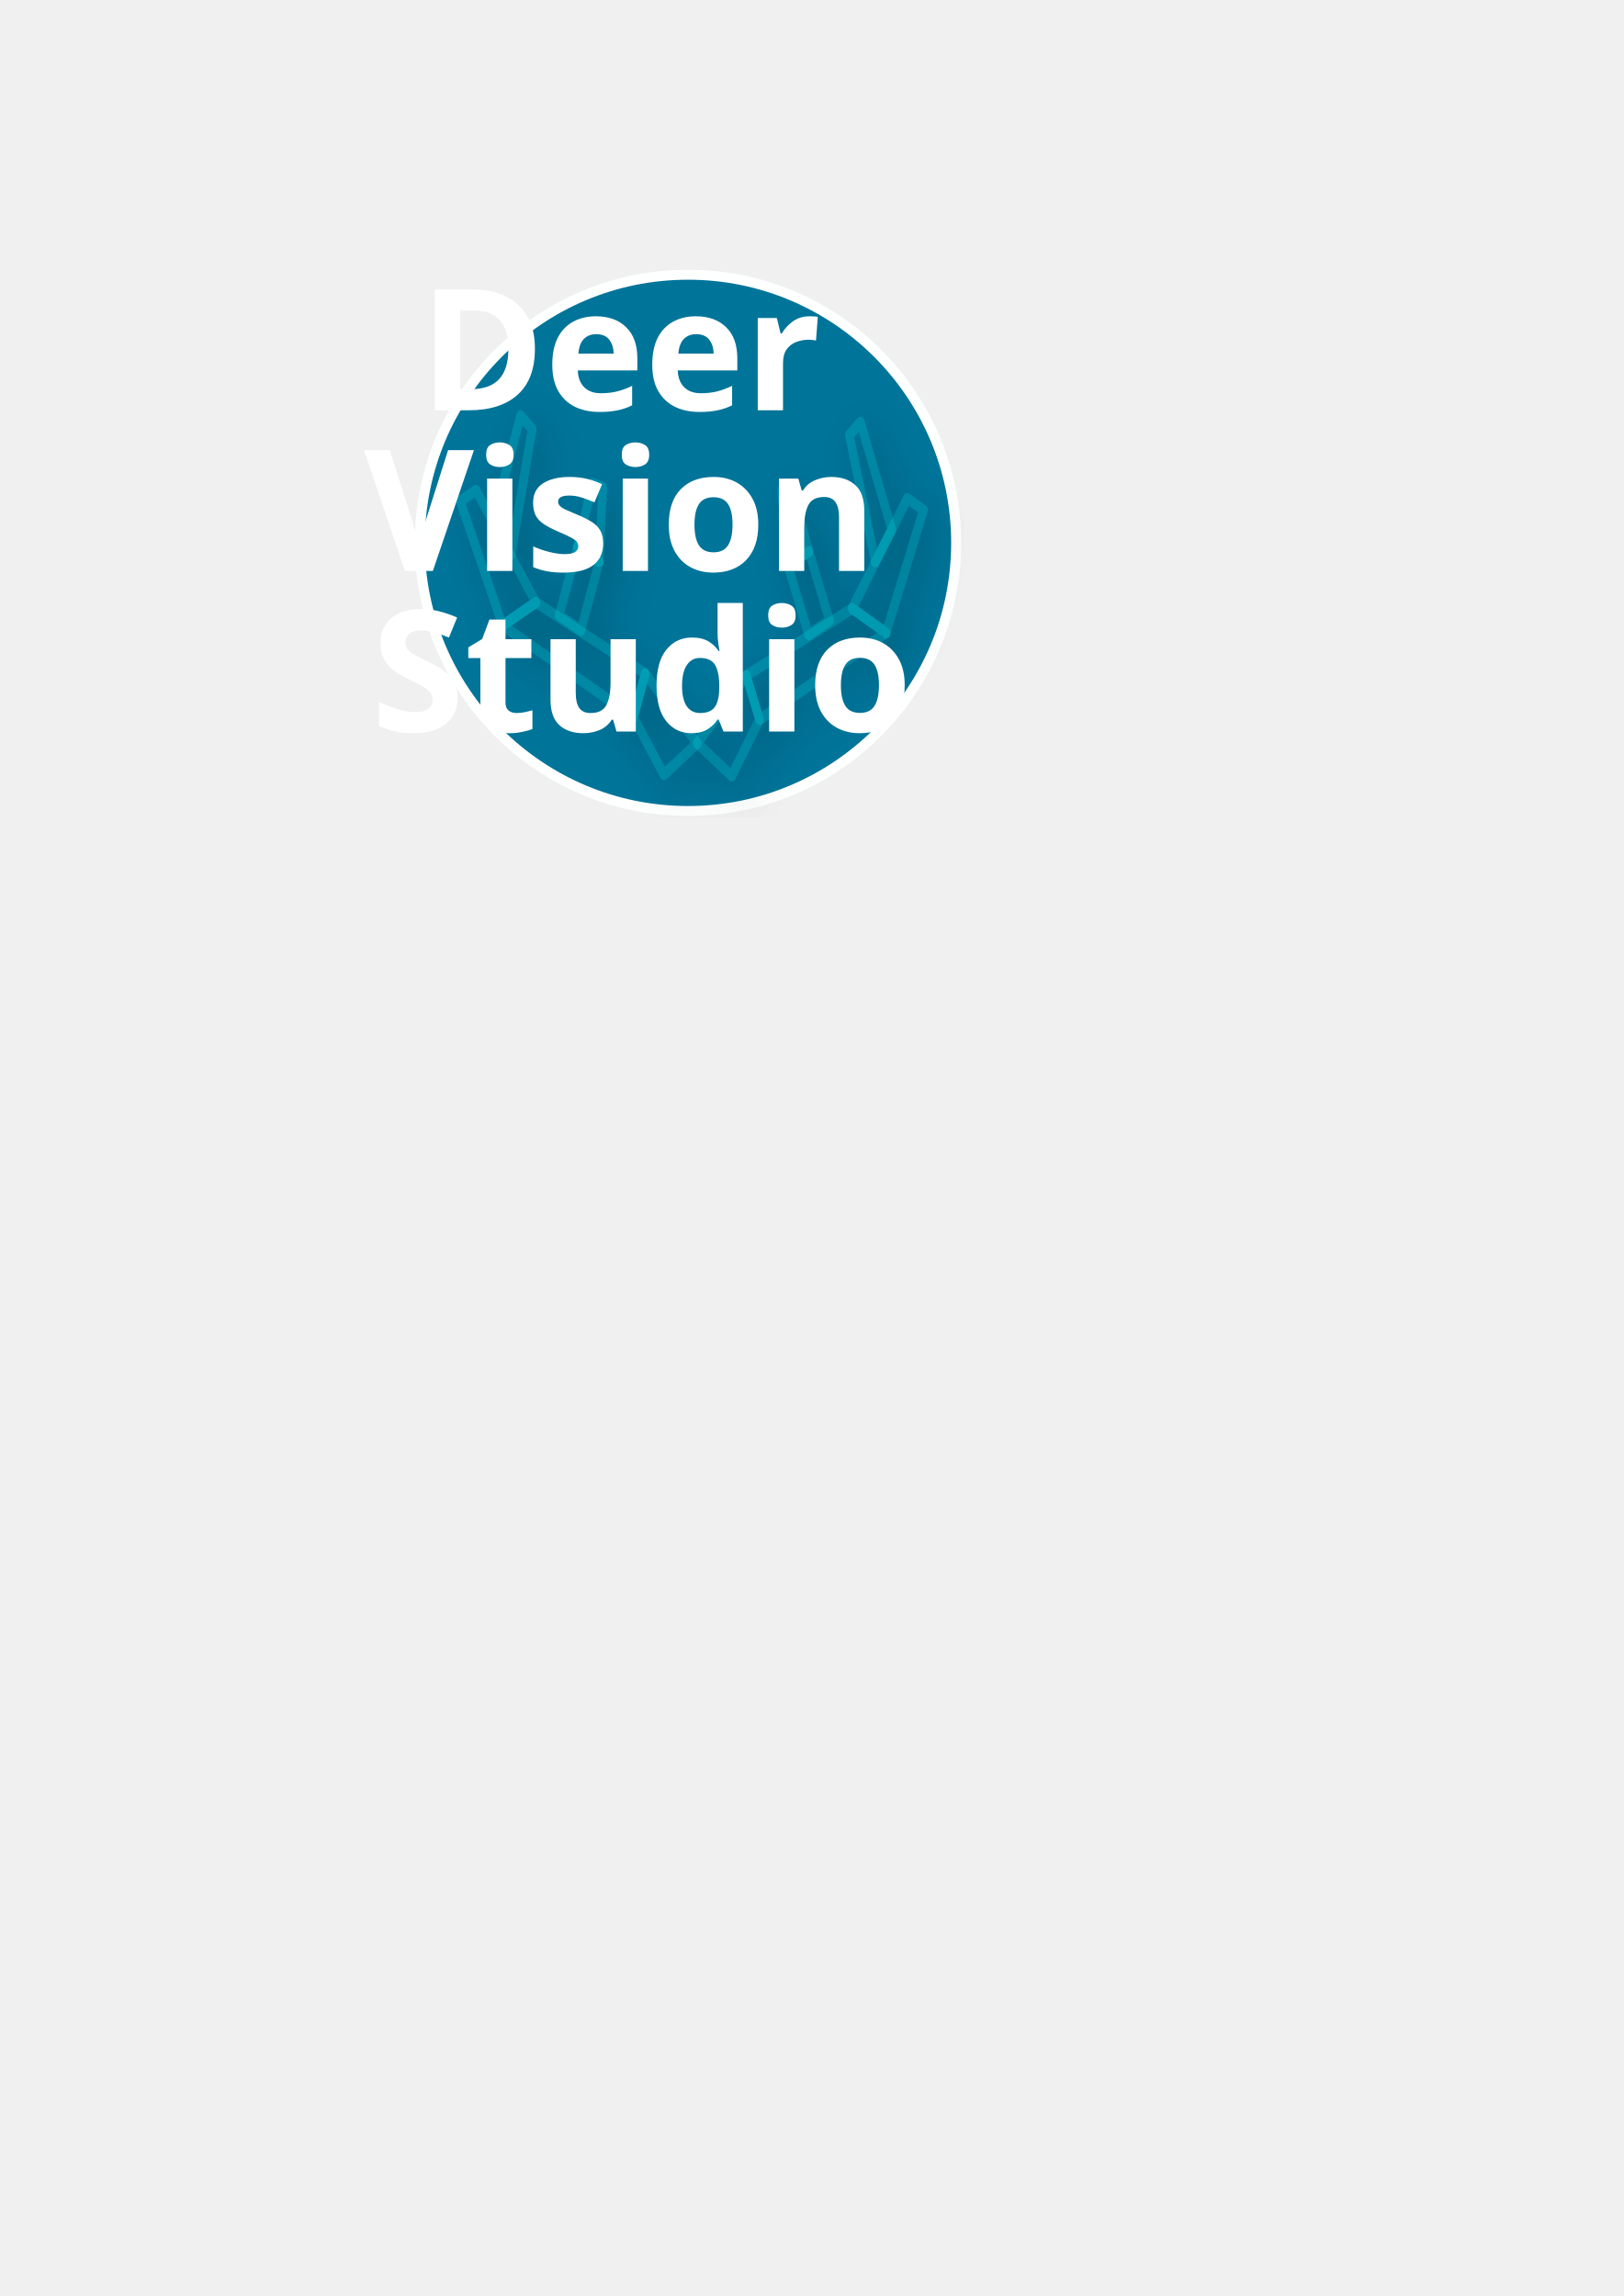
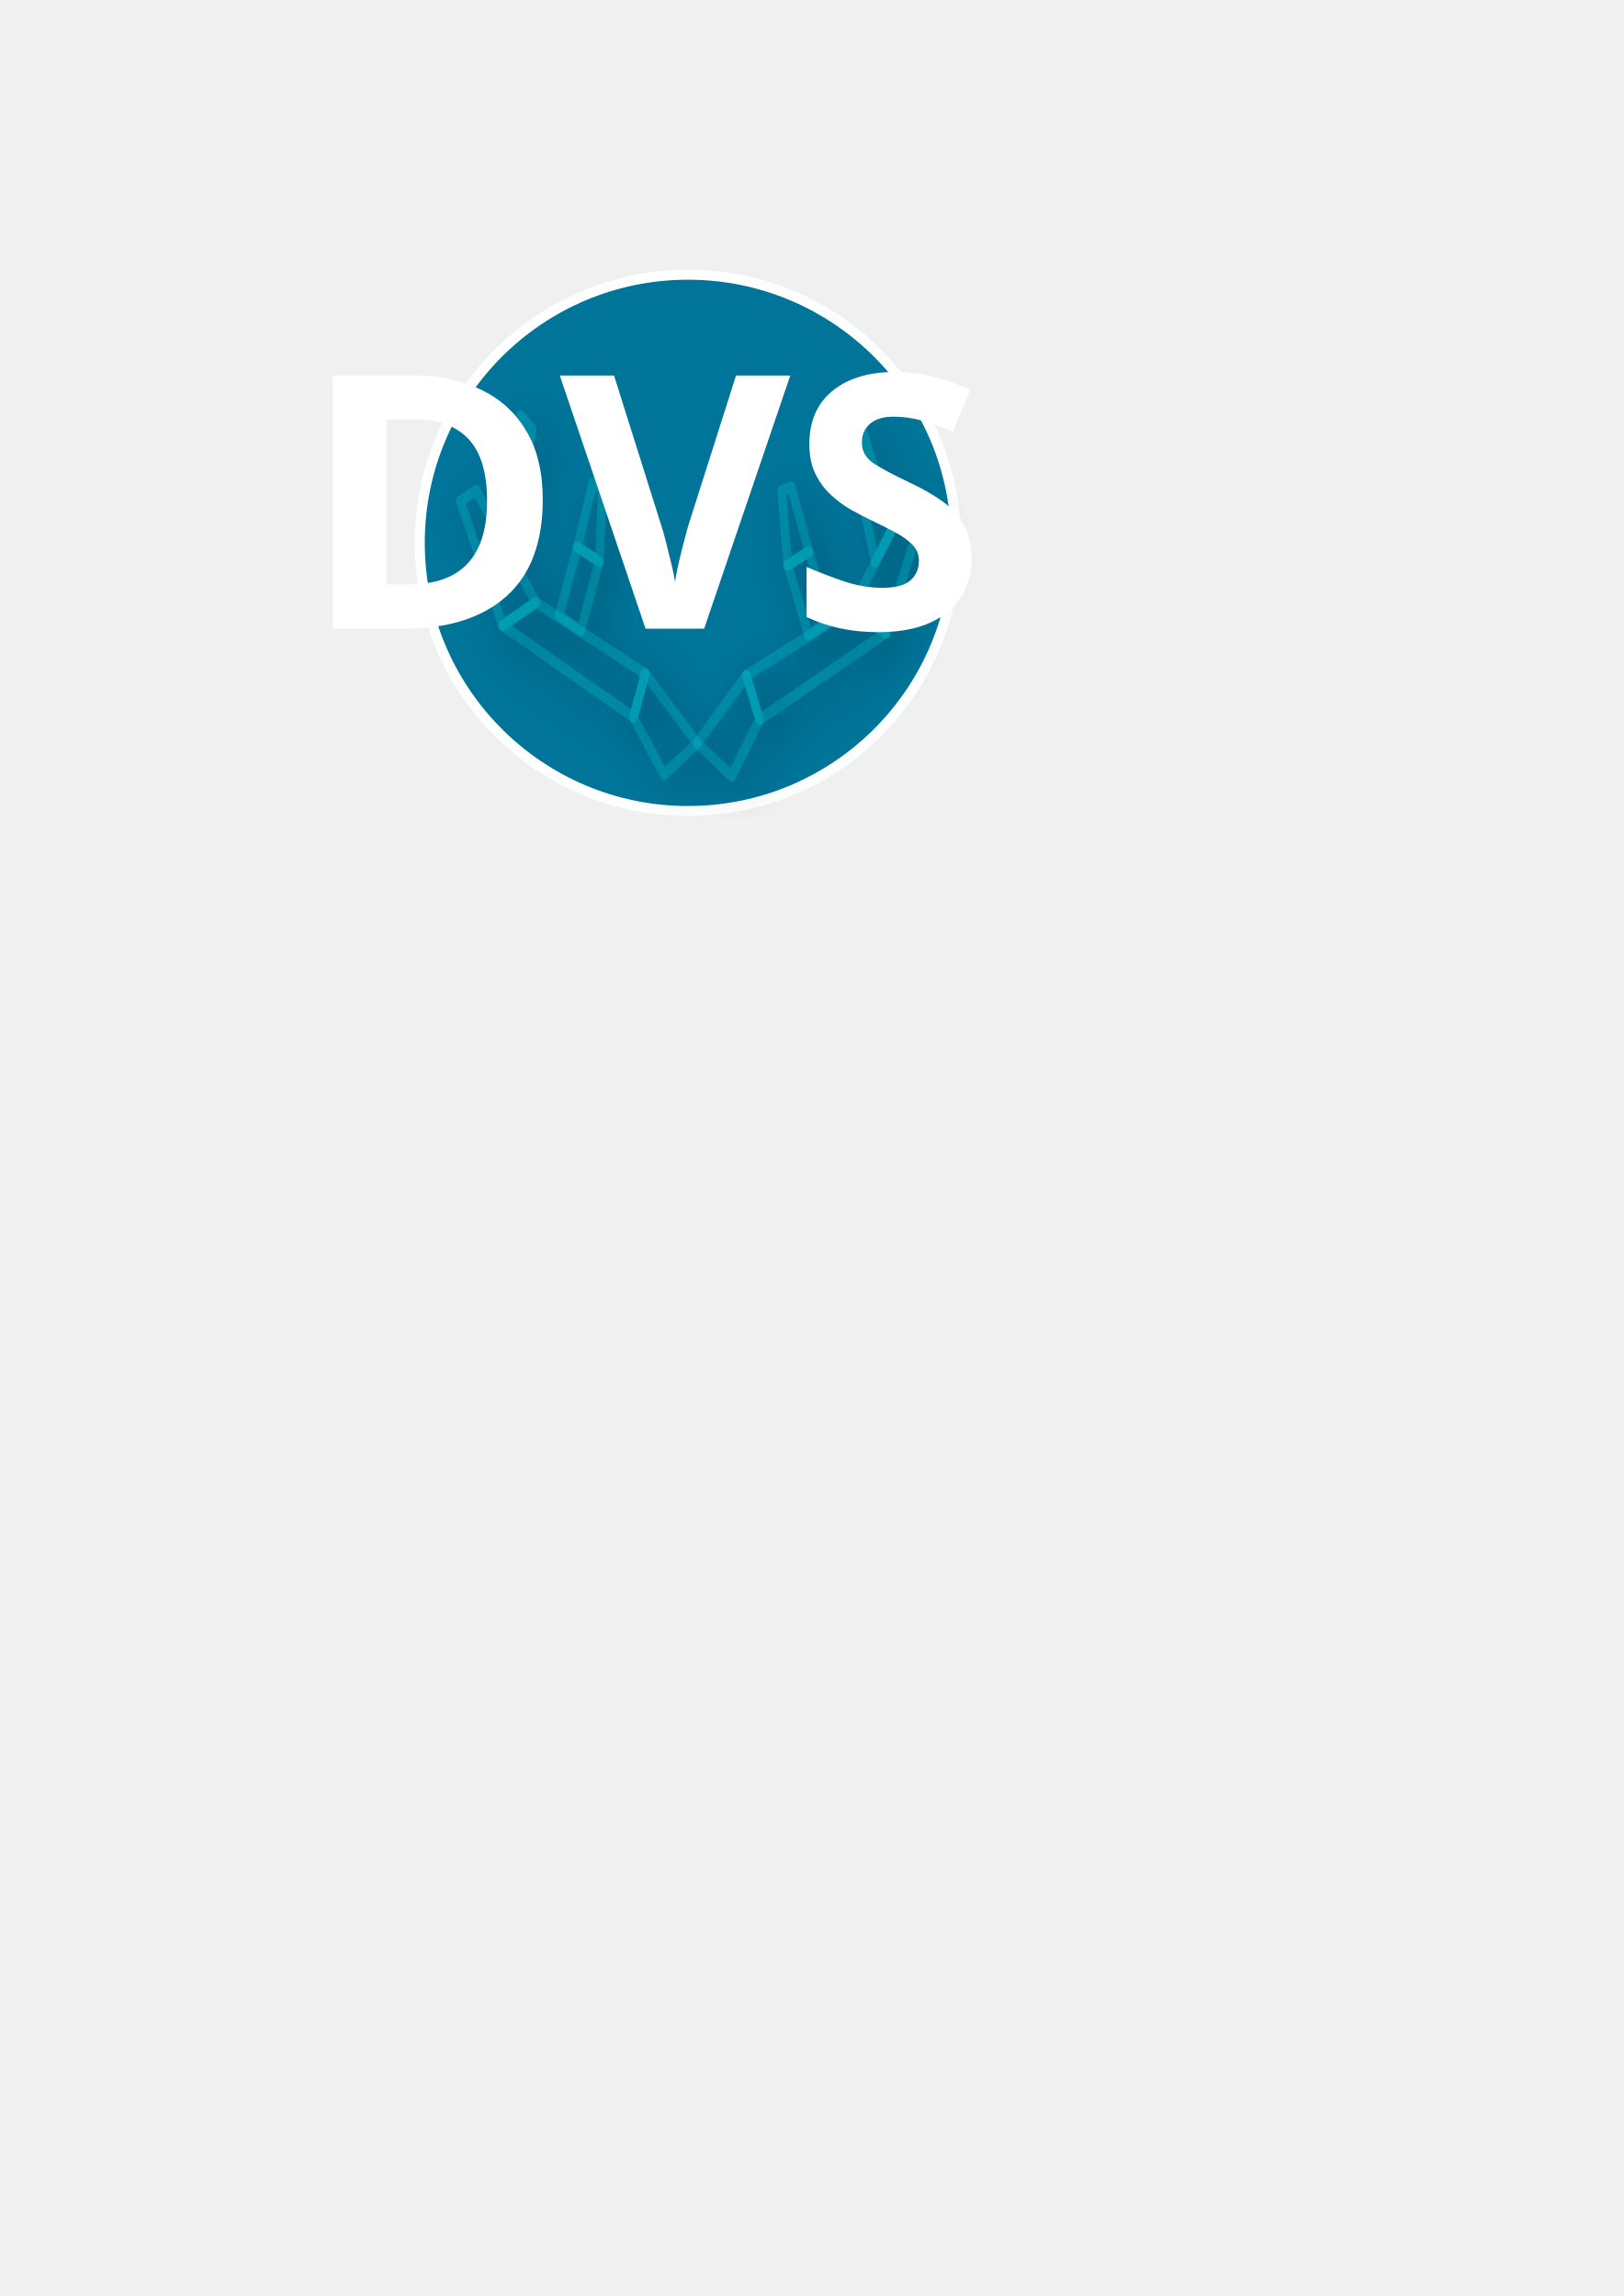
<svg xmlns="http://www.w3.org/2000/svg" xmlns:ns1="http://www.openswatchbook.org/uri/2009/osb" width="210mm" height="297mm" viewBox="0 0 210 297" version="1.1" id="svg8">
  <defs id="defs2">
    <marker style="overflow:visible" id="marker1280" refX="0.0" refY="0.0" orient="auto">
      <path transform="scale(0.2) translate(6,0)" style="fill-rule:evenodd;stroke:#ffffff;stroke-width:1pt;stroke-opacity:1;fill:#007499;fill-opacity:1" d="M 0.0,0.0 L 5.0,-5.0 L -12.5,0.0 L 5.0,5.0 L 0.0,0.0 z " id="path1278" />
    </marker>
    <marker style="overflow:visible;" id="Arrow1Mend" refX="0.0" refY="0.0" orient="auto">
      <path transform="scale(0.4) rotate(180) translate(10,0)" style="fill-rule:evenodd;stroke:#ffffff;stroke-width:1pt;stroke-opacity:1;fill:#007499;fill-opacity:1" d="M 0.0,0.0 L 5.0,-5.0 L -12.5,0.0 L 5.0,5.0 L 0.0,0.0 z " id="path979" />
    </marker>
    <marker style="overflow:visible" id="Arrow1Sstart" refX="0.0" refY="0.0" orient="auto">
      <path transform="scale(0.2) translate(6,0)" style="fill-rule:evenodd;stroke:#ffffff;stroke-width:1pt;stroke-opacity:1;fill:#007499;fill-opacity:1" d="M 0.0,0.0 L 5.0,-5.0 L -12.5,0.0 L 5.0,5.0 L 0.0,0.0 z " id="path982" />
    </marker>
    <rect x="183.758" y="201.144" width="68.579" height="41.507" id="rect7884" />
    <rect x="178.479" y="196.423" width="52.554" height="30.383" id="rect7878" />
    <linearGradient id="linearGradient7436" ns1:paint="solid">
      <stop style="stop-color:#a14b00;stop-opacity:1;" offset="0" id="stop7434" />
    </linearGradient>
    <linearGradient id="linearGradient5486" ns1:paint="solid">
      <stop style="stop-color:#a14b00;stop-opacity:1;" offset="0" id="stop5484" />
    </linearGradient>
    <rect x="189.486" y="241.977" width="74.525" height="73.247" id="rect5408" />
    <rect x="68.99" y="67.88" width="79.658" height="16.238" id="rect940" />
    <filter style="color-interpolation-filters:sRGB;" id="filter4153">
      <feFlood flood-opacity="0.498" flood-color="rgb(0,0,0)" result="flood" id="feFlood4143" />
      <feComposite in="flood" in2="SourceGraphic" operator="in" result="composite1" id="feComposite4145" />
      <feGaussianBlur in="composite1" stdDeviation="0.9" result="blur" id="feGaussianBlur4147" />
      <feOffset dx="0.5" dy="0.5" result="offset" id="feOffset4149" />
      <feComposite in="SourceGraphic" in2="offset" operator="over" result="fbSourceGraphic" id="feComposite4151" />
      <feColorMatrix result="fbSourceGraphicAlpha" in="fbSourceGraphic" values="0 0 0 -1 0 0 0 0 -1 0 0 0 0 -1 0 0 0 0 1 0" id="feColorMatrix4155" />
      <feFlood id="feFlood4157" flood-opacity="0.498" flood-color="rgb(0,0,0)" result="flood" in="fbSourceGraphic" />
      <feComposite in2="fbSourceGraphic" id="feComposite4159" in="flood" operator="in" result="composite1" />
      <feGaussianBlur id="feGaussianBlur4161" in="composite1" stdDeviation="0.9" result="blur" />
      <feOffset id="feOffset4163" dx="0.5" dy="0.5" result="offset" />
      <feComposite in2="offset" id="feComposite4165" in="fbSourceGraphic" operator="over" result="composite2" />
    </filter>
    <filter style="color-interpolation-filters:sRGB;" id="filter4177">
      <feFlood flood-opacity="0.498" flood-color="rgb(0,0,0)" result="flood" id="feFlood4167" />
      <feComposite in="flood" in2="SourceGraphic" operator="in" result="composite1" id="feComposite4169" />
      <feGaussianBlur in="composite1" stdDeviation="0.9" result="blur" id="feGaussianBlur4171" />
      <feOffset dx="0.5" dy="0.5" result="offset" id="feOffset4173" />
      <feComposite in="SourceGraphic" in2="offset" operator="over" result="fbSourceGraphic" id="feComposite4175" />
      <feColorMatrix result="fbSourceGraphicAlpha" in="fbSourceGraphic" values="0 0 0 -1 0 0 0 0 -1 0 0 0 0 -1 0 0 0 0 1 0" id="feColorMatrix4179" />
      <feFlood id="feFlood4181" flood-opacity="0.498" flood-color="rgb(0,0,0)" result="flood" in="fbSourceGraphic" />
      <feComposite in2="fbSourceGraphic" id="feComposite4183" in="flood" operator="in" result="composite1" />
      <feGaussianBlur id="feGaussianBlur4185" in="composite1" stdDeviation="0.9" result="blur" />
      <feOffset id="feOffset4187" dx="0.5" dy="0.5" result="offset" />
      <feComposite in2="offset" id="feComposite4189" in="fbSourceGraphic" operator="over" result="composite2" />
    </filter>
    <filter style="color-interpolation-filters:sRGB" x="-0.25" width="1.5" y="-0.25" height="1.5" id="filter5527">
      <feGaussianBlur in="SourceGraphic" result="result8" stdDeviation="5" id="feGaussianBlur5507" />
      <feComposite operator="xor" in2="result8" id="feComposite5509" />
      <feComposite in2="result8" result="result16" operator="arithmetic" k2="1" id="feComposite5511" />
      <feComposite in="result16" operator="over" result="result6" in2="result16" id="feComposite5513" />
      <feOffset in="result6" result="result17" id="feOffset5515" />
      <feDisplacementMap result="result4" scale="100" yChannelSelector="A" xChannelSelector="A" in="result17" in2="result16" id="feDisplacementMap5517" />
      <feComposite k3="1" in="result4" operator="arithmetic" result="result2" in2="result4" id="feComposite5519" />
      <feComposite operator="in" in="result6" result="fbSourceGraphic" in2="result2" id="feComposite5521" />
      <feComposite result="result14" operator="over" in2="fbSourceGraphic" id="feComposite5523" />
      <feComposite in="result14" operator="in" in2="result2" result="result15" id="feComposite5525" />
    </filter>
    <filter style="color-interpolation-filters:sRGB;" id="filter1253">
      <feTurbulence numOctaves="1" baseFrequency="0.002 0.107" id="feTurbulence1247" />
      <feColorMatrix values="2 0 0 0 0 0 0 0 0 0 0 0 0 0 0 0 0 0 0.5 0.5" result="result91" id="feColorMatrix1249" />
      <feDisplacementMap yChannelSelector="A" xChannelSelector="R" scale="14.3" in="SourceGraphic" in2="result91" id="feDisplacementMap1251" />
    </filter>
    <filter style="color-interpolation-filters:sRGB" id="filter1253-3">
      <feTurbulence numOctaves="1" baseFrequency="0.002 0.107" id="feTurbulence1247-6" />
      <feColorMatrix values="2 0 0 0 0 0 0 0 0 0 0 0 0 0 0 0 0 0 0.5 0.5" result="result91" id="feColorMatrix1249-7" />
      <feDisplacementMap yChannelSelector="A" xChannelSelector="R" scale="14.3" in="SourceGraphic" in2="result91" id="feDisplacementMap1251-5" />
    </filter>
    <filter style="color-interpolation-filters:sRGB;" id="filter1374">
      <feTurbulence baseFrequency="0.14" numOctaves="1" type="fractalNoise" id="feTurbulence1358" />
      <feColorMatrix values="1 0 0 0 0 0 1 0 0 0 0 0 1 0 0 0 0 0 6 -3.5 " result="result5" id="feColorMatrix1360" />
      <feComposite in2="result5" operator="in" in="SourceGraphic" result="result6" id="feComposite1362" />
      <feMorphology result="result3" radius="5" operator="dilate" in="result6" id="feMorphology1364" />
      <feDisplacementMap result="result4" scale="0" yChannelSelector="A" xChannelSelector="R" in="result3" in2="result3" id="feDisplacementMap1366" />
      <feComposite in2="result4" operator="arithmetic" result="result2" k1="1" k3="1" id="feComposite1368" />
      <feBlend mode="darken" in="result2" in2="result2" id="feBlend1370" />
      <feConvolveMatrix order="3 3" kernelMatrix="2 0 0 0 1 0 0 0 -1 " targetX="1" targetY="1" divisor="2" edgeMode="duplicate" id="feConvolveMatrix1372" />
    </filter>
    <filter style="color-interpolation-filters:sRGB;" id="filter1392">
      <feTurbulence baseFrequency="0.14" numOctaves="1" type="fractalNoise" id="feTurbulence1376" />
      <feColorMatrix values="1 0 0 0 0 0 1 0 0 0 0 0 1 0 0 0 0 0 6 -3.5 " result="result5" id="feColorMatrix1378" />
      <feComposite in2="result5" operator="in" in="SourceGraphic" result="result6" id="feComposite1380" />
      <feMorphology result="result3" radius="5" operator="dilate" in="result6" id="feMorphology1382" />
      <feDisplacementMap result="result4" scale="0" yChannelSelector="A" xChannelSelector="R" in="result3" in2="result3" id="feDisplacementMap1384" />
      <feComposite in2="result4" operator="arithmetic" result="result2" k1="1" k3="1" id="feComposite1386" />
      <feBlend mode="darken" in="result2" in2="result2" id="feBlend1388" />
      <feConvolveMatrix order="3 3" kernelMatrix="2 0 0 0 1 0 0 0 -1 " targetX="1" targetY="1" divisor="2" edgeMode="duplicate" id="feConvolveMatrix1390" />
    </filter>
    <filter width="1.001" height="1.001" y="-0.001" x="-0" style="color-interpolation-filters:sRGB;" id="filter1684">
      <feGaussianBlur stdDeviation="0.021" result="result1" id="feGaussianBlur1672" />
      <feBlend in2="result1" result="fbSourceGraphic" mode="multiply" id="feBlend1674" />
      <feTurbulence baseFrequency="0.8" type="fractalNoise" seed="0" numOctaves="3" result="result3" id="feTurbulence1676" />
      <feDisplacementMap in="fbSourceGraphic" xChannelSelector="R" yChannelSelector="G" scale="50" result="result2" in2="result3" id="feDisplacementMap1678" />
      <feMorphology radius="1" operator="dilate" result="result4" id="feMorphology1680" />
      <feBlend mode="screen" in2="result2" id="feBlend1682" />
    </filter>
  </defs>
  <g id="layer1">
    <text xml:space="preserve" style="font-style:normal;font-variant:normal;font-weight:normal;font-stretch:normal;font-size:30.114px;line-height:0;font-family:BroshK;-inkscape-font-specification:BroshK;text-align:start;text-anchor:start;fill:#a14b00;fill-opacity:1;stroke:#050000;stroke-width:0.353;stroke-miterlimit:4;stroke-dasharray:none;stroke-dashoffset:0;stroke-opacity:1;filter:url(#filter4177)" x="61.095" y="154.816" id="text946" transform="matrix(0.9392696,-0.00649148,0.0073577,1.064606,-0.2309675,-15.91035)">
      <tspan x="61.095" y="154.816" style="font-style:normal;font-variant:normal;font-weight:normal;font-stretch:normal;font-size:25.4px;line-height:0.6;font-family:BroshK;-inkscape-font-specification:BroshK;text-align:start;text-anchor:start;fill:#a14b00;fill-opacity:1;stroke:#050000;stroke-width:0.353;stroke-miterlimit:4;stroke-dasharray:none;stroke-dashoffset:0;stroke-opacity:1" id="tspan982" />
    </text>
    <circle style="fill:#007499;fill-rule:evenodd;stroke:#feffff;stroke-width:1.29;stroke-linejoin:round;stroke-opacity:1;fill-opacity:1;stroke-miterlimit:4;stroke-dasharray:none;stroke-dashoffset:2.646" id="path962" cx="88.977" cy="70.222" r="34.684" />
    <g id="g1337" style="stroke:#00ffff;stroke-opacity:0.182">
      <g id="g3557" style="fill:#ffcc00;fill-opacity:0;stroke:#00ffff;stroke-width:0.645;stroke-miterlimit:4;stroke-dasharray:none;stroke-opacity:0.182;filter:url(#filter4153)" transform="matrix(2.442741,0.04910544,0.05556451,3.127648,-91.2696,-477.1096)">
        <path id="rect874" style="fill:#ffcc00;fill-opacity:0;stroke:#00ffff;stroke-width:0.458;stroke-linejoin:round;stroke-miterlimit:4;stroke-dasharray:none;stroke-dashoffset:6.215;stroke-opacity:0.182" d="m 66.784,181.159 0.662,-1.81 2.692,2.833 -1.799,1.33 z" />
        <path id="rect876" style="fill:#ffcc00;fill-opacity:0;stroke:#00ffff;stroke-width:0.458;stroke-linejoin:round;stroke-miterlimit:4;stroke-dasharray:none;stroke-dashoffset:6.215;stroke-opacity:0.182" d="m 61.723,176.493 5.723,2.856 -0.662,1.81 -6.844,-3.685 z" />
        <path id="rect881" style="fill:#ffcc00;fill-opacity:0;stroke:#00ffff;stroke-width:0.458;stroke-linejoin:round;stroke-miterlimit:4;stroke-dasharray:none;stroke-dashoffset:6.215;stroke-opacity:0.182" d="m 57.812,172.363 0.849,-0.46 3.061,4.59 -1.783,0.981 z" />
        <path id="rect887" style="fill:#ffcc00;fill-opacity:0;stroke:#00ffff;stroke-width:0.458;stroke-linejoin:round;stroke-miterlimit:4;stroke-dasharray:none;stroke-dashoffset:6.215;stroke-opacity:0.182" d="m 61.089,168.78 0.602,0.543 -1.247,5.219 -0.924,-1.341 z" />
        <path id="rect887-6" style="fill:#ffcc00;fill-opacity:0;stroke:#00ffff;stroke-width:0.458;stroke-linejoin:round;stroke-miterlimit:4;stroke-dasharray:none;stroke-dashoffset:6.215;stroke-opacity:0.182" d="m 63.974,174.17 1.143,0.576 -1.041,2.867 -1.132,-0.608 z" />
        <path id="rect905" style="fill:#ffcc00;fill-opacity:0;stroke:#00ffff;stroke-width:0.458;stroke-linejoin:round;stroke-miterlimit:4;stroke-dasharray:none;stroke-dashoffset:6.215;stroke-opacity:0.182" d="m 64.848,171.517 0.52,0.15 -0.252,3.079 -1.143,-0.576 z" />
        <path id="rect874-7" style="fill:#ffcc00;fill-opacity:0;stroke:#00ffff;stroke-width:0.458;stroke-linejoin:round;stroke-miterlimit:4;stroke-dasharray:none;stroke-dashoffset:6.215;stroke-opacity:0.182" d="m 73.46,181.155 -0.66,-1.809 -2.663,2.837 1.786,1.327 z" />
        <path id="rect876-5" style="fill:#ffcc00;fill-opacity:0;stroke:#00ffff;stroke-width:0.458;stroke-linejoin:round;stroke-miterlimit:4;stroke-dasharray:none;stroke-dashoffset:6.215;stroke-opacity:0.182" d="m 78.469,176.482 -5.669,2.863 0.66,1.809 6.778,-3.695 z" />
        <path id="rect881-3" style="fill:#ffcc00;fill-opacity:0;stroke:#00ffff;stroke-width:0.458;stroke-linejoin:round;stroke-miterlimit:4;stroke-dasharray:none;stroke-dashoffset:6.215;stroke-opacity:0.182" d="m 82.338,172.346 -0.843,-0.459 -3.026,4.595 1.77,0.978 z" />
        <path id="rect887-5" style="fill:#ffcc00;fill-opacity:0;stroke:#00ffff;stroke-width:0.458;stroke-linejoin:round;stroke-miterlimit:4;stroke-dasharray:none;stroke-dashoffset:6.215;stroke-opacity:0.182" d="m 79.081,168.768 -0.596,0.544 1.247,5.217 0.913,-1.343 z" />
        <path id="rect887-6-6" style="fill:#ffcc00;fill-opacity:0;stroke:#00ffff;stroke-width:0.458;stroke-linejoin:round;stroke-miterlimit:4;stroke-dasharray:none;stroke-dashoffset:6.215;stroke-opacity:0.182" d="m 76.232,174.162 -1.132,0.577 1.038,2.865 1.121,-0.61 z" />
        <path id="rect905-2" style="fill:#ffcc00;fill-opacity:0;stroke:#00ffff;stroke-width:0.458;stroke-linejoin:round;stroke-miterlimit:4;stroke-dasharray:none;stroke-dashoffset:6.215;stroke-opacity:0.182" d="m 75.359,171.51 -0.516,0.151 0.256,3.078 1.132,-0.577 z" />
      </g>
    </g>
    <text xml:space="preserve" id="text938" style="fill:black;fill-opacity:1;line-height:1.25;stroke:none;font-family:'Liberation Mono';font-style:normal;font-weight:normal;font-size:10.583px;white-space:pre;shape-inside:url(#rect940);-inkscape-font-specification:'Liberation Mono';font-stretch:normal;font-variant:normal;" />
    <text xml:space="preserve" id="text5406" style="line-height:1.25;font-family:'Latin Modern Sans';font-size:10.583px;-inkscape-font-specification:'Latin Modern Sans';white-space:pre;shape-inside:url(#rect5408);" />
    <text xml:space="preserve" id="text7876" style="line-height:1.25;font-family:'Latin Modern Sans';font-size:10.583px;-inkscape-font-specification:'Latin Modern Sans';white-space:pre;shape-inside:url(#rect7878);" />
    <text xml:space="preserve" id="text7882" style="line-height:1.25;font-family:'Latin Modern Sans';font-size:10.583px;-inkscape-font-specification:'Latin Modern Sans';white-space:pre;shape-inside:url(#rect7884);" />
-     <text xml:space="preserve" style="font-style:normal;font-variant:normal;font-weight:500;font-stretch:normal;font-size:10.583px;line-height:0;font-family:BroshK;-inkscape-font-specification:'BroshK Medium';stroke-width:0.665;stroke-miterlimit:4;stroke-dasharray:none;stroke:none;" x="89.878" y="53.07" id="text939">
-       <tspan x="89.878" y="53.07" style="font-style:normal;font-variant:normal;font-weight:bold;font-stretch:normal;font-size:21.872px;line-height:0.95;font-family:BroshK;-inkscape-font-specification:'BroshK Bold';text-align:center;text-anchor:middle;fill:#ffffff;fill-opacity:1;stroke:none;stroke-width:0.665;stroke-miterlimit:4;stroke-dasharray:none;stroke-opacity:1;" id="tspan941">Deer</tspan>
-       <tspan x="89.878" y="73.849" style="font-style:normal;font-variant:normal;font-weight:bold;font-stretch:normal;font-size:21.872px;line-height:0.95;font-family:BroshK;-inkscape-font-specification:'BroshK Bold';text-align:center;text-anchor:middle;fill:#ffffff;fill-opacity:1;stroke:none;stroke-width:0.665;stroke-miterlimit:4;stroke-dasharray:none;stroke-opacity:1;" id="tspan943">Vision</tspan>
-       <tspan x="89.878" y="94.627" style="font-style:normal;font-variant:normal;font-weight:bold;font-stretch:normal;font-size:21.872px;line-height:0.95;font-family:BroshK;-inkscape-font-specification:'BroshK Bold';text-align:center;text-anchor:middle;fill:#ffffff;fill-opacity:1;stroke:none;stroke-width:0.665;stroke-miterlimit:4;stroke-dasharray:none;stroke-opacity:1;" id="tspan968">Studio</tspan>
+     <text xml:space="preserve" style="font-style:normal;font-variant:normal;font-weight:500;font-stretch:normal;font-size:10.583px;line-height:0;font-family:BroshK;-inkscape-font-specification:'BroshK Medium';stroke:none;stroke-width:0.665;stroke-miterlimit:4;stroke-dasharray:none" x="90.076" y="81.32" id="text939">
+       <tspan x="90.076" y="81.32" style="font-style:normal;font-variant:normal;font-weight:bold;font-stretch:normal;font-size:45.861px;line-height:0.95;font-family:BroshK;-inkscape-font-specification:'BroshK Bold';text-align:center;text-anchor:middle;fill:#ffffff;fill-opacity:1;stroke:none;stroke-width:0.665;stroke-miterlimit:4;stroke-dasharray:none;stroke-opacity:1" id="tspan968">DVS</tspan>
    </text>
  </g>
</svg>
